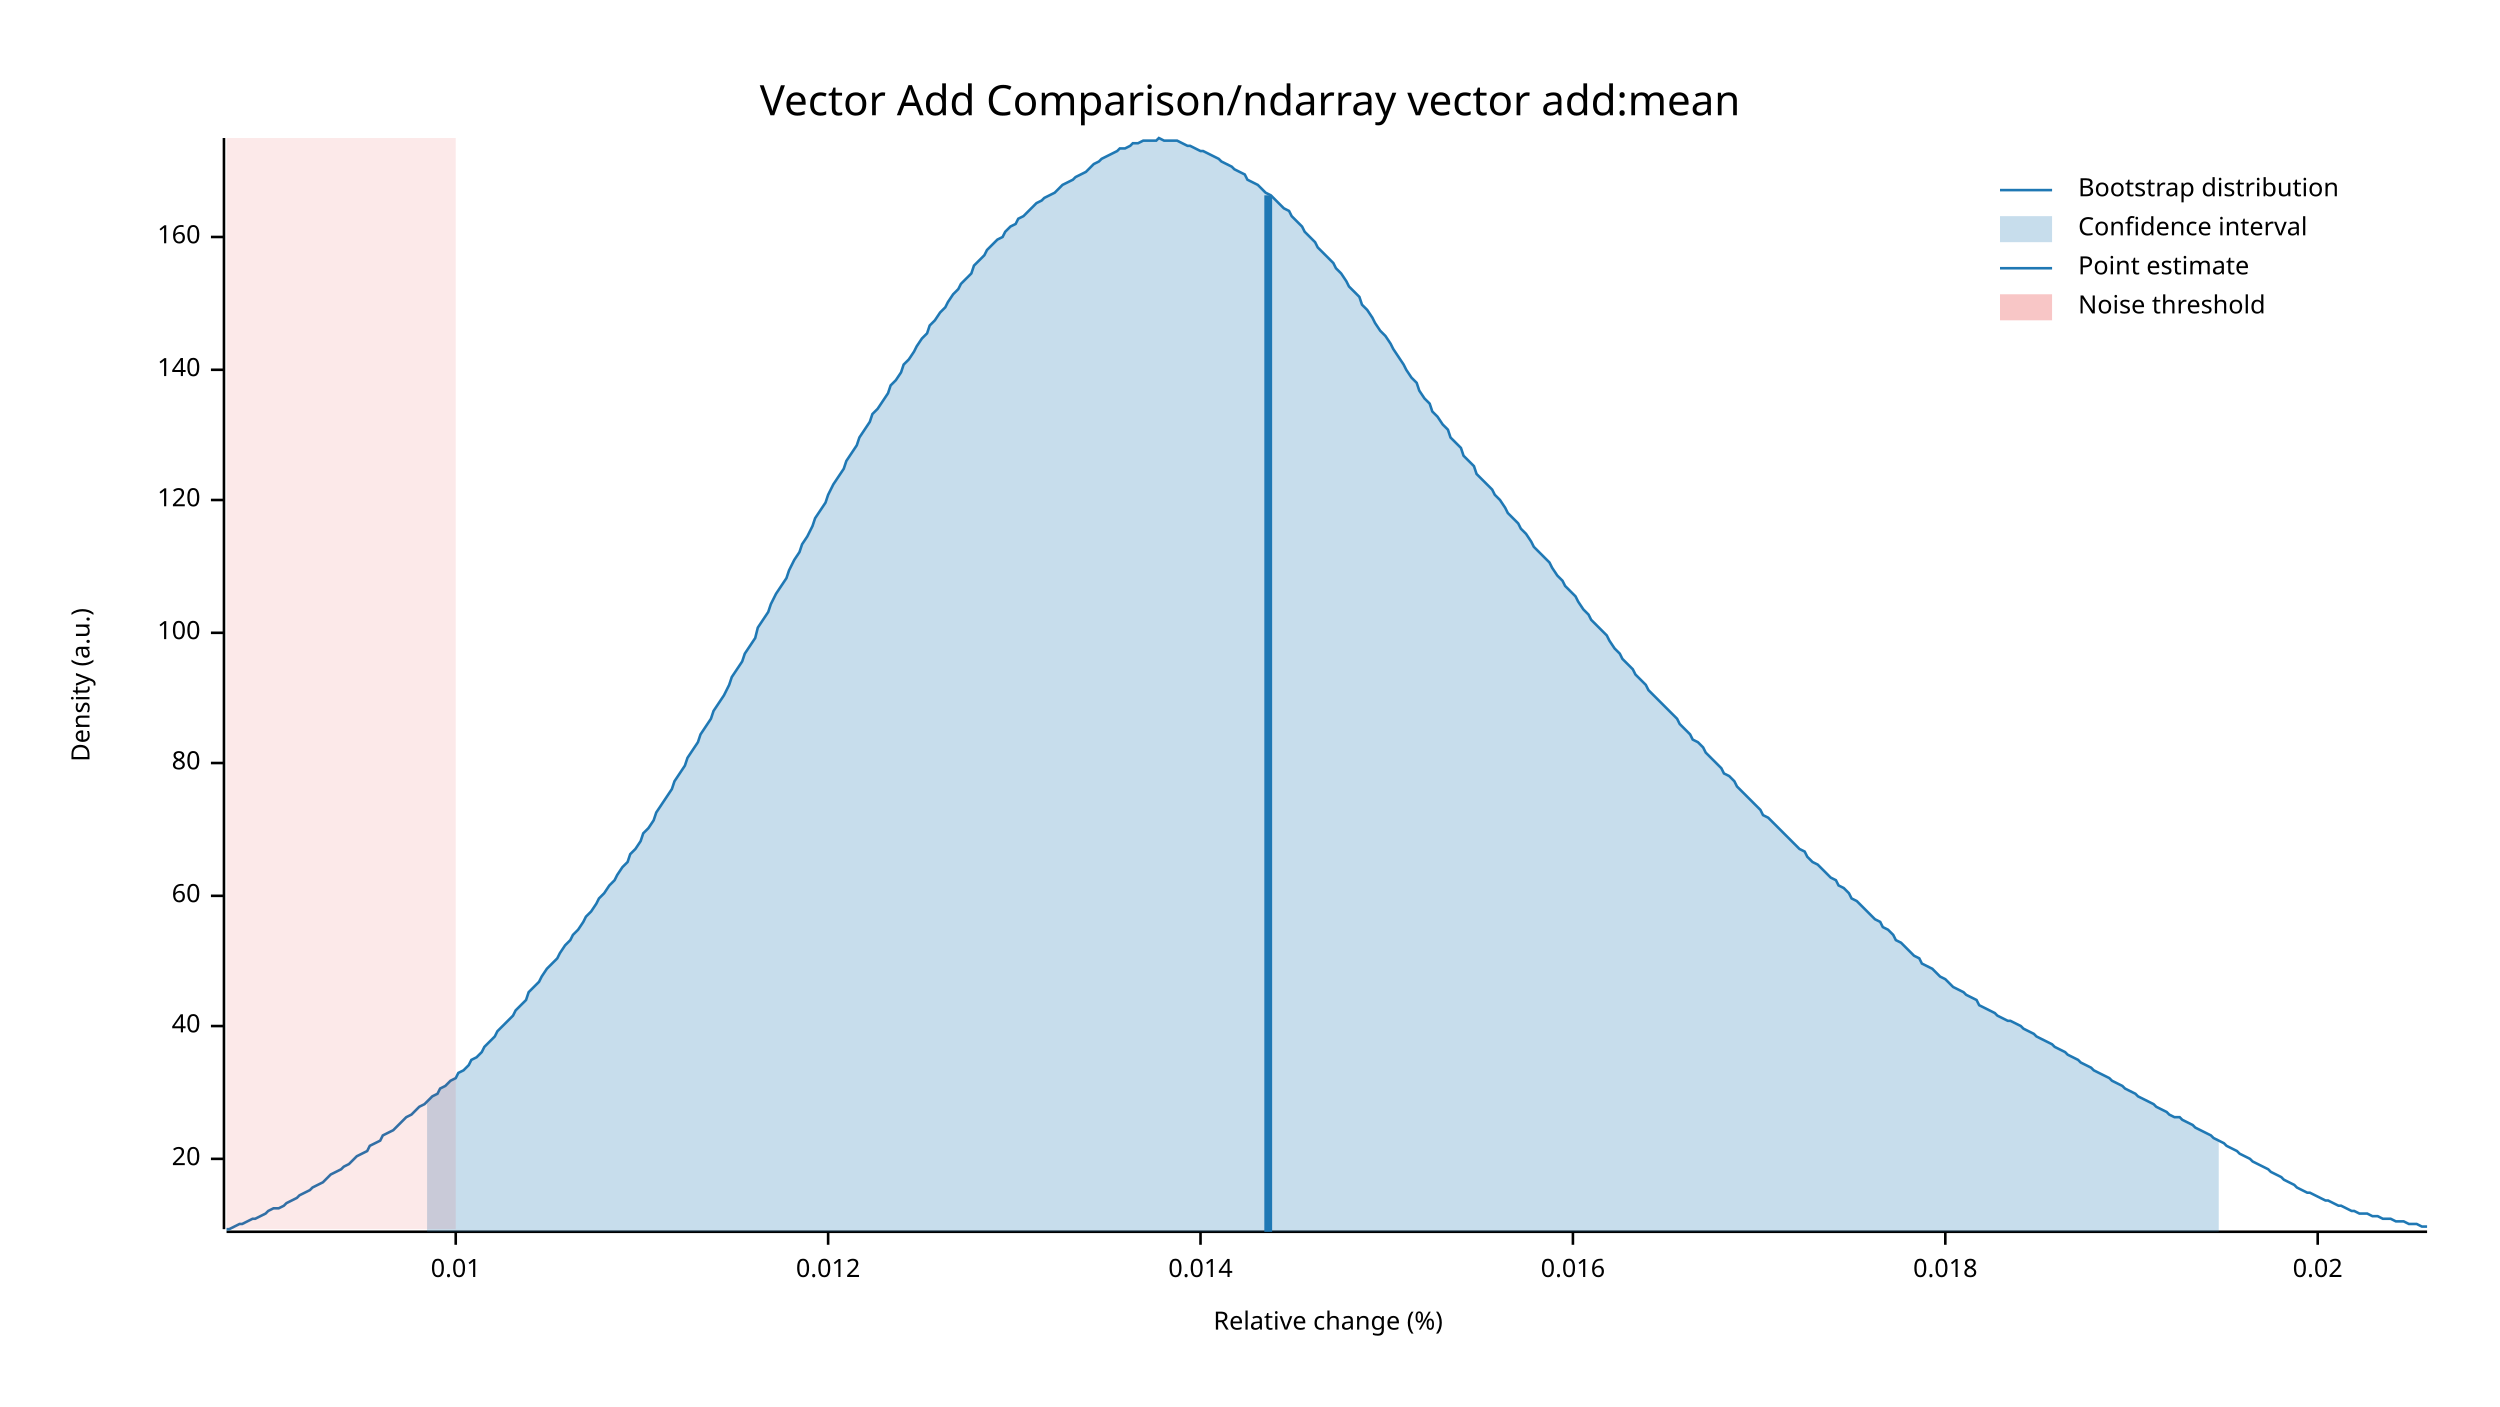
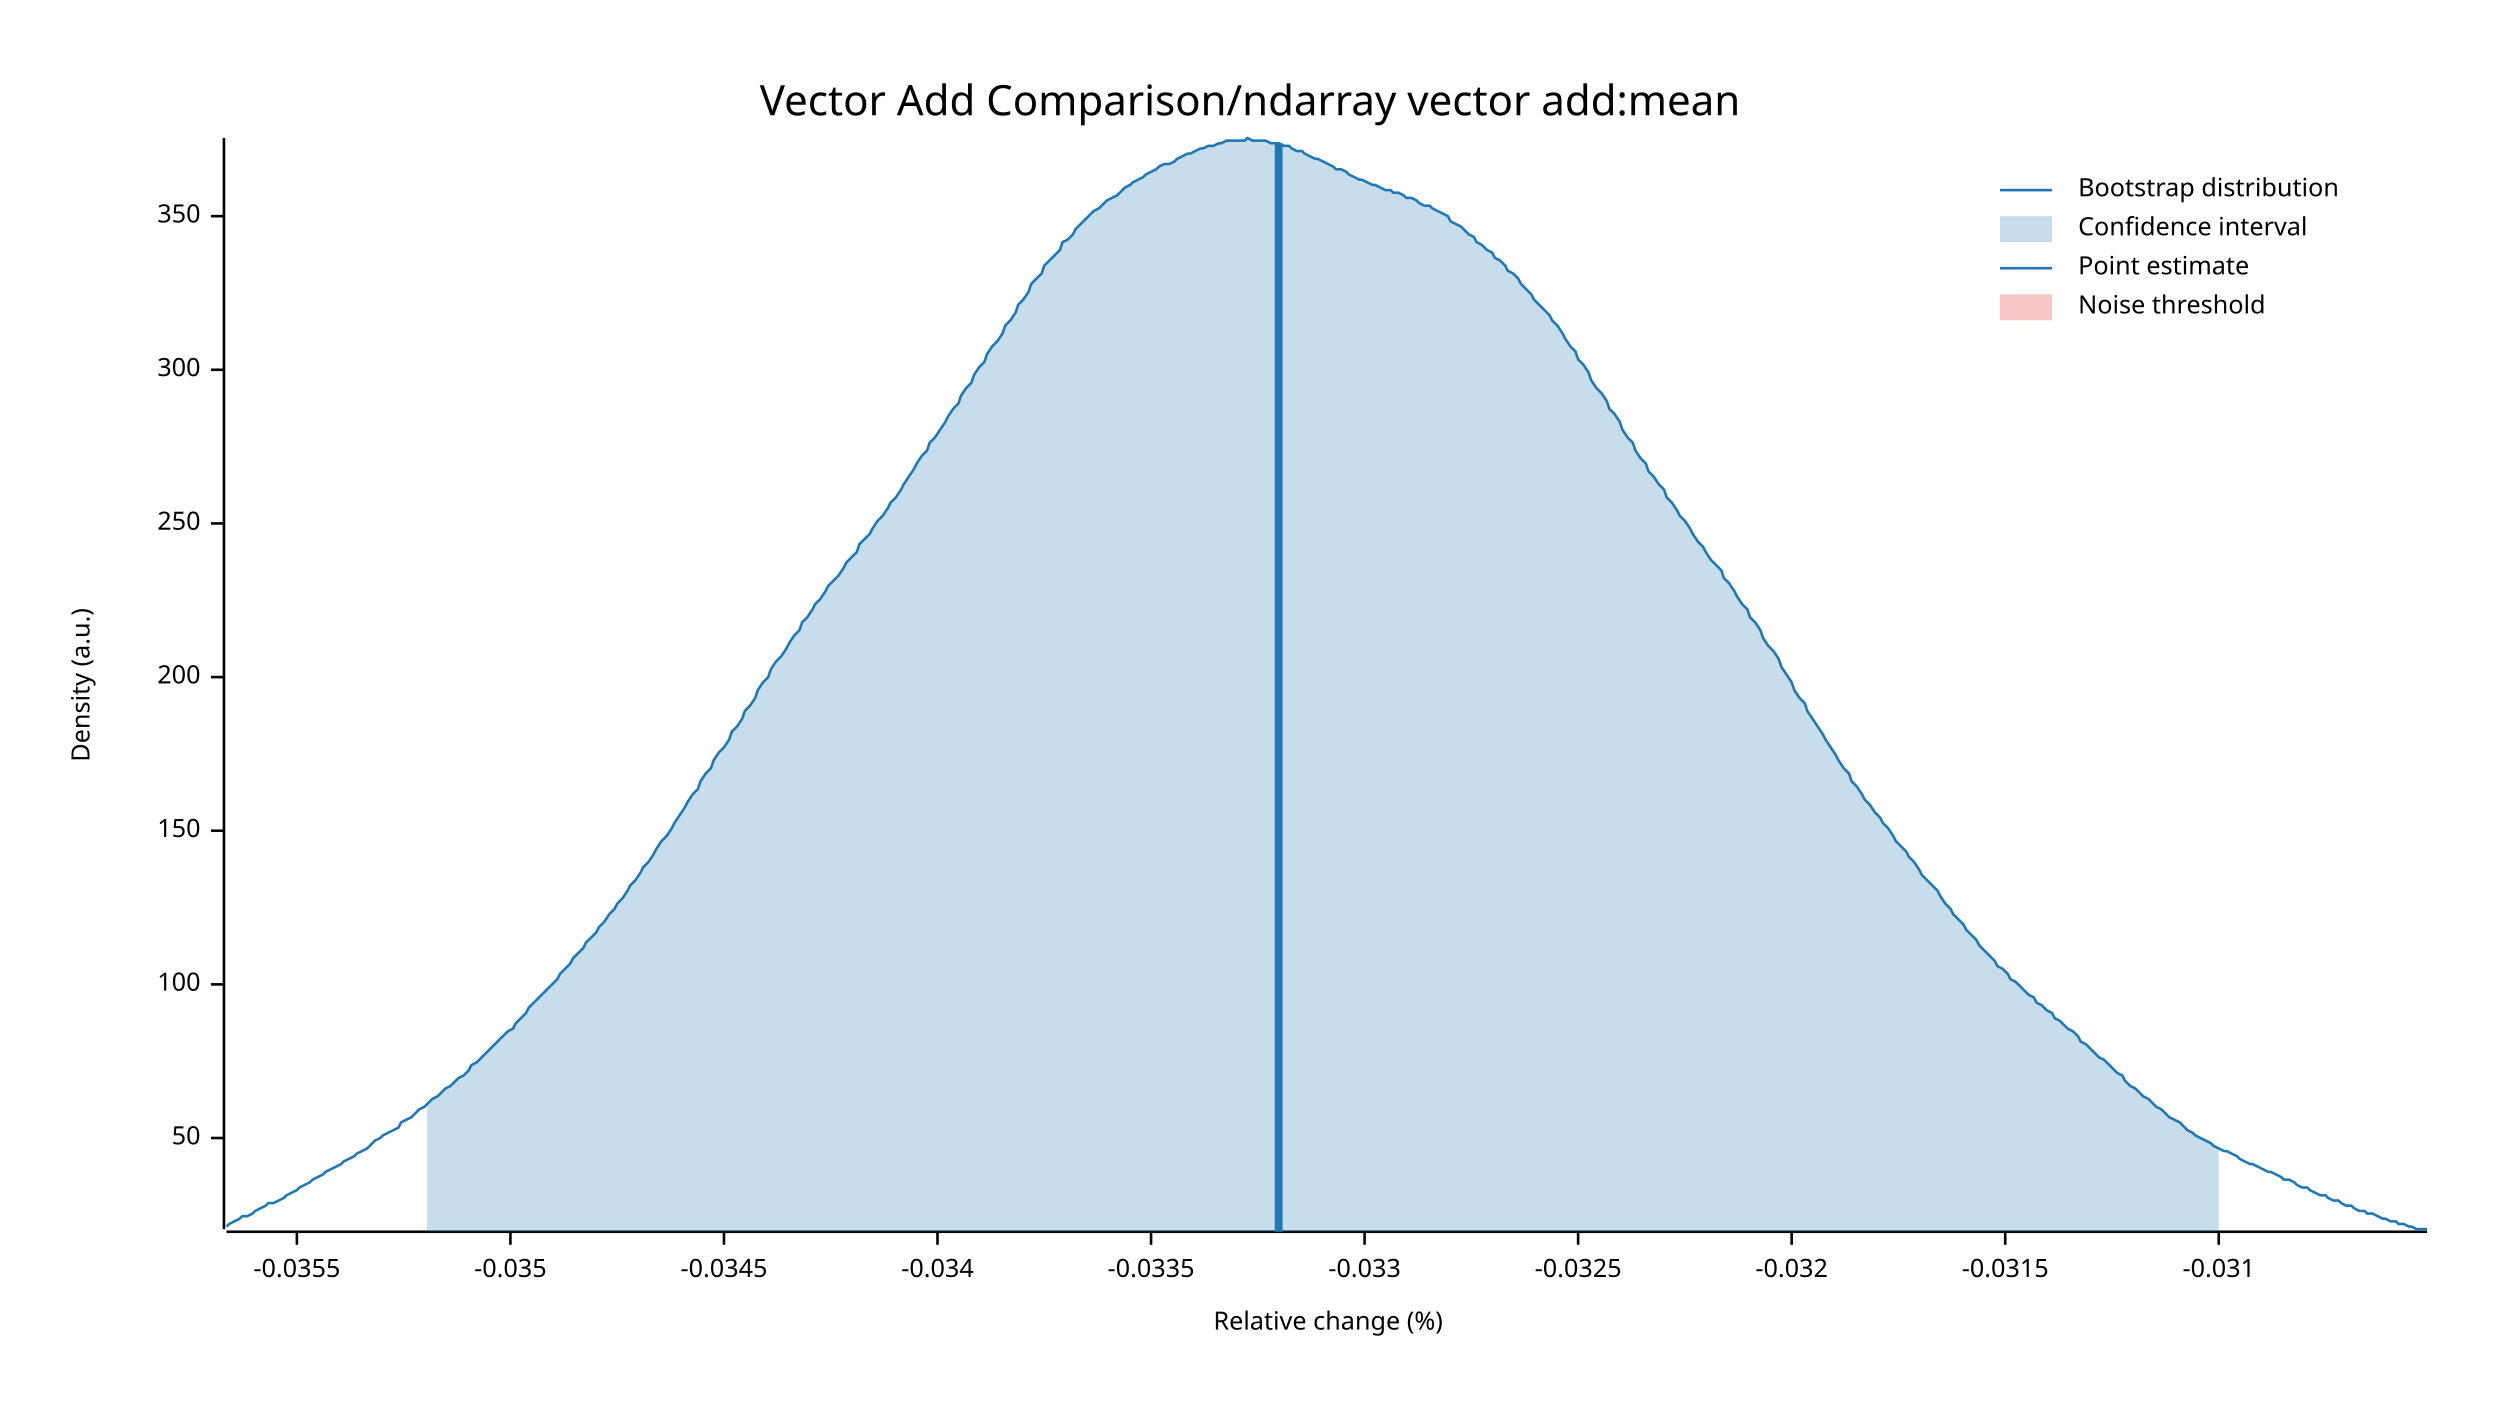
<svg xmlns="http://www.w3.org/2000/svg" width="960" height="540" viewBox="0 0 960 540">
  <text x="480" y="32" dy="0.76em" text-anchor="middle" font-family="sans-serif" font-size="16.129" opacity="1" fill="#000000">
Vector Add Comparison/ndarray vector add:mean
</text>
  <text x="27" y="263" dy="0.76em" text-anchor="middle" font-family="sans-serif" font-size="9.677" opacity="1" fill="#000000" transform="rotate(270, 27, 263)">
Density (a.u.)
</text>
  <text x="510" y="513" dy="-0.5ex" text-anchor="middle" font-family="sans-serif" font-size="9.677" opacity="1" fill="#000000">
Relative change (%)
</text>
  <polyline fill="none" opacity="1" stroke="#000000" stroke-width="1" points="86,53 86,472 " />
-   <text x="77" y="445" dy="0.5ex" text-anchor="end" font-family="sans-serif" font-size="9.677" opacity="1" fill="#000000">
- 20
+   <text x="77" y="437" dy="0.5ex" text-anchor="end" font-family="sans-serif" font-size="9.677" opacity="1" fill="#000000">
+ 50
</text>
-   <polyline fill="none" opacity="1" stroke="#000000" stroke-width="1" points="81,445 86,445 " />
-   <text x="77" y="394" dy="0.5ex" text-anchor="end" font-family="sans-serif" font-size="9.677" opacity="1" fill="#000000">
- 40
- </text>
-   <polyline fill="none" opacity="1" stroke="#000000" stroke-width="1" points="81,394 86,394 " />
-   <text x="77" y="344" dy="0.5ex" text-anchor="end" font-family="sans-serif" font-size="9.677" opacity="1" fill="#000000">
- 60
- </text>
-   <polyline fill="none" opacity="1" stroke="#000000" stroke-width="1" points="81,344 86,344 " />
-   <text x="77" y="293" dy="0.5ex" text-anchor="end" font-family="sans-serif" font-size="9.677" opacity="1" fill="#000000">
- 80
- </text>
-   <polyline fill="none" opacity="1" stroke="#000000" stroke-width="1" points="81,293 86,293 " />
-   <text x="77" y="243" dy="0.5ex" text-anchor="end" font-family="sans-serif" font-size="9.677" opacity="1" fill="#000000">
+   <polyline fill="none" opacity="1" stroke="#000000" stroke-width="1" points="81,437 86,437 " />
+   <text x="77" y="378" dy="0.5ex" text-anchor="end" font-family="sans-serif" font-size="9.677" opacity="1" fill="#000000">
100
</text>
-   <polyline fill="none" opacity="1" stroke="#000000" stroke-width="1" points="81,243 86,243 " />
-   <text x="77" y="192" dy="0.5ex" text-anchor="end" font-family="sans-serif" font-size="9.677" opacity="1" fill="#000000">
- 120
+   <polyline fill="none" opacity="1" stroke="#000000" stroke-width="1" points="81,378 86,378 " />
+   <text x="77" y="319" dy="0.5ex" text-anchor="end" font-family="sans-serif" font-size="9.677" opacity="1" fill="#000000">
+ 150
</text>
-   <polyline fill="none" opacity="1" stroke="#000000" stroke-width="1" points="81,192 86,192 " />
+   <polyline fill="none" opacity="1" stroke="#000000" stroke-width="1" points="81,319 86,319 " />
+   <text x="77" y="260" dy="0.5ex" text-anchor="end" font-family="sans-serif" font-size="9.677" opacity="1" fill="#000000">
+ 200
+ </text>
+   <polyline fill="none" opacity="1" stroke="#000000" stroke-width="1" points="81,260 86,260 " />
+   <text x="77" y="201" dy="0.5ex" text-anchor="end" font-family="sans-serif" font-size="9.677" opacity="1" fill="#000000">
+ 250
+ </text>
+   <polyline fill="none" opacity="1" stroke="#000000" stroke-width="1" points="81,201 86,201 " />
  <text x="77" y="142" dy="0.5ex" text-anchor="end" font-family="sans-serif" font-size="9.677" opacity="1" fill="#000000">
- 140
+ 300
</text>
  <polyline fill="none" opacity="1" stroke="#000000" stroke-width="1" points="81,142 86,142 " />
-   <text x="77" y="91" dy="0.5ex" text-anchor="end" font-family="sans-serif" font-size="9.677" opacity="1" fill="#000000">
- 160
+   <text x="77" y="83" dy="0.5ex" text-anchor="end" font-family="sans-serif" font-size="9.677" opacity="1" fill="#000000">
+ 350
</text>
-   <polyline fill="none" opacity="1" stroke="#000000" stroke-width="1" points="81,91 86,91 " />
+   <polyline fill="none" opacity="1" stroke="#000000" stroke-width="1" points="81,83 86,83 " />
  <polyline fill="none" opacity="1" stroke="#000000" stroke-width="1" points="87,473 932,473 " />
-   <text x="175" y="483" dy="0.76em" text-anchor="middle" font-family="sans-serif" font-size="9.677" opacity="1" fill="#000000">
- 0.01
+   <text x="114" y="483" dy="0.76em" text-anchor="middle" font-family="sans-serif" font-size="9.677" opacity="1" fill="#000000">
+ -0.0355
</text>
-   <polyline fill="none" opacity="1" stroke="#000000" stroke-width="1" points="175,473 175,478 " />
-   <text x="318" y="483" dy="0.76em" text-anchor="middle" font-family="sans-serif" font-size="9.677" opacity="1" fill="#000000">
- 0.012
+   <polyline fill="none" opacity="1" stroke="#000000" stroke-width="1" points="114,473 114,478 " />
+   <text x="196" y="483" dy="0.76em" text-anchor="middle" font-family="sans-serif" font-size="9.677" opacity="1" fill="#000000">
+ -0.035
</text>
-   <polyline fill="none" opacity="1" stroke="#000000" stroke-width="1" points="318,473 318,478 " />
-   <text x="461" y="483" dy="0.76em" text-anchor="middle" font-family="sans-serif" font-size="9.677" opacity="1" fill="#000000">
- 0.014
+   <polyline fill="none" opacity="1" stroke="#000000" stroke-width="1" points="196,473 196,478 " />
+   <text x="278" y="483" dy="0.76em" text-anchor="middle" font-family="sans-serif" font-size="9.677" opacity="1" fill="#000000">
+ -0.0345
</text>
-   <polyline fill="none" opacity="1" stroke="#000000" stroke-width="1" points="461,473 461,478 " />
-   <text x="604" y="483" dy="0.76em" text-anchor="middle" font-family="sans-serif" font-size="9.677" opacity="1" fill="#000000">
- 0.016
+   <polyline fill="none" opacity="1" stroke="#000000" stroke-width="1" points="278,473 278,478 " />
+   <text x="360" y="483" dy="0.76em" text-anchor="middle" font-family="sans-serif" font-size="9.677" opacity="1" fill="#000000">
+ -0.034
</text>
-   <polyline fill="none" opacity="1" stroke="#000000" stroke-width="1" points="604,473 604,478 " />
-   <text x="747" y="483" dy="0.76em" text-anchor="middle" font-family="sans-serif" font-size="9.677" opacity="1" fill="#000000">
- 0.018
+   <polyline fill="none" opacity="1" stroke="#000000" stroke-width="1" points="360,473 360,478 " />
+   <text x="442" y="483" dy="0.76em" text-anchor="middle" font-family="sans-serif" font-size="9.677" opacity="1" fill="#000000">
+ -0.0335
</text>
-   <polyline fill="none" opacity="1" stroke="#000000" stroke-width="1" points="747,473 747,478 " />
-   <text x="890" y="483" dy="0.76em" text-anchor="middle" font-family="sans-serif" font-size="9.677" opacity="1" fill="#000000">
- 0.02
+   <polyline fill="none" opacity="1" stroke="#000000" stroke-width="1" points="442,473 442,478 " />
+   <text x="524" y="483" dy="0.76em" text-anchor="middle" font-family="sans-serif" font-size="9.677" opacity="1" fill="#000000">
+ -0.033
</text>
-   <polyline fill="none" opacity="1" stroke="#000000" stroke-width="1" points="890,473 890,478 " />
-   <polyline fill="none" opacity="1" stroke="#1F78B4" stroke-width="1" points="87,472 88,472 90,471 92,470 93,470 95,469 97,468 98,468 100,467 102,466 103,465 105,464 107,464 109,463 110,462 112,461 114,460 115,459 117,458 119,457 120,456 122,455 124,454 125,453 127,451 129,450 131,449 132,448 134,447 136,445 137,444 139,443 141,442 142,440 144,439 146,438 147,436 149,435 151,434 153,432 154,431 156,429 158,428 159,427 161,425 163,424 164,423 166,421 168,420 169,418 171,417 173,415 175,414 176,412 178,411 180,409 181,407 183,406 185,404 186,402 188,400 190,398 191,396 193,394 195,392 197,390 198,388 200,386 202,384 203,381 205,379 207,377 208,375 210,372 212,370 214,368 215,366 217,363 219,361 220,359 222,357 224,354 225,352 227,350 229,347 230,345 232,343 234,340 236,338 237,336 239,333 241,331 242,328 244,326 246,323 247,320 249,318 251,315 252,312 254,309 256,306 258,303 259,300 261,297 263,294 264,291 266,288 268,285 269,282 271,279 273,276 274,273 276,270 278,267 280,263 281,260 283,257 285,254 286,251 288,248 290,245 291,241 293,238 295,235 296,232 298,228 300,225 302,222 303,219 305,215 307,212 308,209 310,206 312,202 313,199 315,196 317,193 318,190 320,186 322,183 324,180 325,177 327,174 329,171 330,168 332,165 334,162 335,159 337,157 339,154 341,151 342,148 344,146 346,143 347,140 349,138 351,135 352,133 354,130 356,128 357,125 359,123 361,120 363,118 364,116 366,113 368,111 369,109 371,107 373,105 374,102 376,100 378,98 379,96 381,94 383,92 385,91 386,89 388,87 390,86 391,84 393,83 395,81 396,80 398,78 400,77 401,76 403,75 405,74 407,72 408,71 410,70 412,69 413,68 415,67 417,66 418,65 420,63 422,62 423,61 425,60 427,59 429,58 430,57 432,57 434,56 435,55 437,55 439,54 440,54 442,54 444,54 445,53 447,54 449,54 451,54 452,54 454,55 456,56 457,56 459,57 461,58 462,58 464,59 466,60 468,61 469,62 471,63 473,64 474,65 476,66 478,67 479,69 481,70 483,71 484,72 486,74 488,75 490,77 491,78 493,80 495,81 496,83 498,85 500,87 501,89 503,91 505,93 506,95 508,97 510,99 512,101 513,103 515,105 517,108 518,110 520,112 522,114 523,117 525,119 527,122 528,124 530,127 532,129 534,132 535,134 537,137 539,140 540,142 542,145 544,147 545,150 547,153 549,155 550,158 552,160 554,163 556,165 557,168 559,170 561,172 562,175 564,177 566,179 567,182 569,184 571,186 573,188 574,190 576,192 578,195 579,197 581,199 583,201 584,203 586,205 588,208 589,210 591,212 593,214 595,216 596,218 598,221 600,223 601,225 603,227 605,229 606,231 608,234 610,236 611,238 613,240 615,242 617,244 618,246 620,249 622,251 623,253 625,255 627,257 628,259 630,261 632,263 633,265 635,267 637,269 639,271 640,272 642,274 644,276 645,278 647,280 649,282 650,284 652,285 654,287 655,289 657,291 659,293 661,295 662,297 664,298 666,300 667,302 669,304 671,306 672,307 674,309 676,311 677,313 679,314 681,316 683,318 684,319 686,321 688,323 689,324 691,326 693,327 694,329 696,331 698,332 700,334 701,335 703,337 705,338 706,340 708,341 710,343 711,345 713,346 715,348 716,349 718,351 720,353 722,354 723,356 725,357 727,359 728,361 730,362 732,364 733,365 735,367 737,368 738,370 740,371 742,372 744,374 745,375 747,376 749,378 750,379 752,380 754,381 755,382 757,383 759,384 760,386 762,387 764,388 766,389 767,390 769,391 771,392 772,392 774,393 776,394 777,395 779,396 781,397 782,398 784,399 786,400 788,401 789,402 791,403 793,404 794,405 796,406 798,407 799,408 801,409 803,410 804,411 806,412 808,413 810,414 811,415 813,416 815,417 816,418 818,419 820,420 821,421 823,422 825,423 827,424 828,425 830,426 832,427 833,428 835,429 837,429 838,430 840,431 842,432 843,433 845,434 847,435 849,436 850,437 852,438 854,439 855,440 857,441 859,442 860,443 862,444 864,445 865,446 867,447 869,448 871,449 872,450 874,451 876,452 877,453 879,454 881,455 882,456 884,457 886,458 887,458 889,459 891,460 893,461 894,461 896,462 898,463 899,463 901,464 903,465 904,465 906,466 908,466 909,466 911,467 913,467 915,468 916,468 918,468 920,469 921,469 923,469 925,470 926,470 928,470 930,471 932,471 " />
-   <polygon opacity="0.25" fill="#1F78B4" points="164,423 166,421 168,420 169,418 171,417 173,415 175,414 176,412 178,411 180,409 181,407 183,406 185,404 186,402 188,400 190,398 191,396 193,394 195,392 197,390 198,388 200,386 202,384 203,381 205,379 207,377 208,375 210,372 212,370 214,368 215,366 217,363 219,361 220,359 222,357 224,354 225,352 227,350 229,347 230,345 232,343 234,340 236,338 237,336 239,333 241,331 242,328 244,326 246,323 247,320 249,318 251,315 252,312 254,309 256,306 258,303 259,300 261,297 263,294 264,291 266,288 268,285 269,282 271,279 273,276 274,273 276,270 278,267 280,263 281,260 283,257 285,254 286,251 288,248 290,245 291,241 293,238 295,235 296,232 298,228 300,225 302,222 303,219 305,215 307,212 308,209 310,206 312,202 313,199 315,196 317,193 318,190 320,186 322,183 324,180 325,177 327,174 329,171 330,168 332,165 334,162 335,159 337,157 339,154 341,151 342,148 344,146 346,143 347,140 349,138 351,135 352,133 354,130 356,128 357,125 359,123 361,120 363,118 364,116 366,113 368,111 369,109 371,107 373,105 374,102 376,100 378,98 379,96 381,94 383,92 385,91 386,89 388,87 390,86 391,84 393,83 395,81 396,80 398,78 400,77 401,76 403,75 405,74 407,72 408,71 410,70 412,69 413,68 415,67 417,66 418,65 420,63 422,62 423,61 425,60 427,59 429,58 430,57 432,57 434,56 435,55 437,55 439,54 440,54 442,54 444,54 445,53 447,54 449,54 451,54 452,54 454,55 456,56 457,56 459,57 461,58 462,58 464,59 466,60 468,61 469,62 471,63 473,64 474,65 476,66 478,67 479,69 481,70 483,71 484,72 486,74 488,75 490,77 491,78 493,80 495,81 496,83 498,85 500,87 501,89 503,91 505,93 506,95 508,97 510,99 512,101 513,103 515,105 517,108 518,110 520,112 522,114 523,117 525,119 527,122 528,124 530,127 532,129 534,132 535,134 537,137 539,140 540,142 542,145 544,147 545,150 547,153 549,155 550,158 552,160 554,163 556,165 557,168 559,170 561,172 562,175 564,177 566,179 567,182 569,184 571,186 573,188 574,190 576,192 578,195 579,197 581,199 583,201 584,203 586,205 588,208 589,210 591,212 593,214 595,216 596,218 598,221 600,223 601,225 603,227 605,229 606,231 608,234 610,236 611,238 613,240 615,242 617,244 618,246 620,249 622,251 623,253 625,255 627,257 628,259 630,261 632,263 633,265 635,267 637,269 639,271 640,272 642,274 644,276 645,278 647,280 649,282 650,284 652,285 654,287 655,289 657,291 659,293 661,295 662,297 664,298 666,300 667,302 669,304 671,306 672,307 674,309 676,311 677,313 679,314 681,316 683,318 684,319 686,321 688,323 689,324 691,326 693,327 694,329 696,331 698,332 700,334 701,335 703,337 705,338 706,340 708,341 710,343 711,345 713,346 715,348 716,349 718,351 720,353 722,354 723,356 725,357 727,359 728,361 730,362 732,364 733,365 735,367 737,368 738,370 740,371 742,372 744,374 745,375 747,376 749,378 750,379 752,380 754,381 755,382 757,383 759,384 760,386 762,387 764,388 766,389 767,390 769,391 771,392 772,392 774,393 776,394 777,395 779,396 781,397 782,398 784,399 786,400 788,401 789,402 791,403 793,404 794,405 796,406 798,407 799,408 801,409 803,410 804,411 806,412 808,413 810,414 811,415 813,416 815,417 816,418 818,419 820,420 821,421 823,422 825,423 827,424 828,425 830,426 832,427 833,428 835,429 837,429 838,430 840,431 842,432 843,433 845,434 847,435 849,436 850,437 852,438 852,473 164,473 " />
-   <polyline fill="none" opacity="1" stroke="#1F78B4" stroke-width="3" points="487,473 487,75 " />
-   <rect x="87" y="53" width="88" height="419" opacity="0.1" fill="#E31A1C" stroke="none" />
+   <polyline fill="none" opacity="1" stroke="#000000" stroke-width="1" points="524,473 524,478 " />
+   <text x="606" y="483" dy="0.76em" text-anchor="middle" font-family="sans-serif" font-size="9.677" opacity="1" fill="#000000">
+ -0.0325
+ </text>
+   <polyline fill="none" opacity="1" stroke="#000000" stroke-width="1" points="606,473 606,478 " />
+   <text x="688" y="483" dy="0.76em" text-anchor="middle" font-family="sans-serif" font-size="9.677" opacity="1" fill="#000000">
+ -0.032
+ </text>
+   <polyline fill="none" opacity="1" stroke="#000000" stroke-width="1" points="688,473 688,478 " />
+   <text x="770" y="483" dy="0.76em" text-anchor="middle" font-family="sans-serif" font-size="9.677" opacity="1" fill="#000000">
+ -0.0315
+ </text>
+   <polyline fill="none" opacity="1" stroke="#000000" stroke-width="1" points="770,473 770,478 " />
+   <text x="852" y="483" dy="0.76em" text-anchor="middle" font-family="sans-serif" font-size="9.677" opacity="1" fill="#000000">
+ -0.031
+ </text>
+   <polyline fill="none" opacity="1" stroke="#000000" stroke-width="1" points="852,473 852,478 " />
+   <polyline fill="none" opacity="1" stroke="#1F78B4" stroke-width="1" points="87,471 88,470 90,469 92,468 93,467 95,467 97,466 98,465 100,464 102,463 103,462 105,462 107,461 109,460 110,459 112,458 114,457 115,456 117,455 119,454 120,453 122,452 124,451 125,450 127,449 129,448 131,447 132,446 134,445 136,444 137,443 139,442 141,441 142,440 144,438 146,437 147,436 149,435 151,434 153,433 154,431 156,430 158,429 159,428 161,426 163,425 164,424 166,422 168,421 169,420 171,418 173,417 175,415 176,414 178,413 180,411 181,409 183,408 185,406 186,405 188,403 190,401 191,400 193,398 195,396 197,395 198,393 200,391 202,389 203,387 205,385 207,383 208,382 210,380 212,378 214,376 215,374 217,372 219,370 220,368 222,366 224,364 225,362 227,360 229,358 230,356 232,354 234,351 236,349 237,347 239,345 241,342 242,340 244,338 246,335 247,333 249,331 251,328 252,326 254,323 256,321 258,318 259,316 261,313 263,310 264,308 266,305 268,303 269,300 271,297 273,295 274,292 276,289 278,287 280,284 281,281 283,279 285,276 286,273 288,271 290,268 291,265 293,262 295,260 296,257 298,254 300,252 302,249 303,247 305,244 307,242 308,239 310,237 312,234 313,232 315,230 317,227 318,225 320,223 322,221 324,218 325,216 327,214 329,212 330,209 332,207 334,205 335,203 337,200 339,198 341,195 342,193 344,191 346,188 347,186 349,183 351,180 352,178 354,175 356,173 357,170 359,168 361,165 363,162 364,160 366,157 368,155 369,152 371,149 373,147 374,144 376,141 378,139 379,136 381,133 383,131 385,128 386,125 388,123 390,120 391,117 393,115 395,112 396,109 398,107 400,105 401,102 403,100 405,98 407,96 408,93 410,92 412,90 413,88 415,86 417,84 418,83 420,81 422,80 423,79 425,77 427,76 429,75 430,74 432,72 434,71 435,70 437,69 439,68 440,67 442,66 444,65 445,64 447,63 449,63 451,62 452,61 454,60 456,59 457,59 459,58 461,57 462,57 464,56 466,56 468,55 469,55 471,54 473,54 474,54 476,54 478,54 479,53 481,54 483,54 484,54 486,54 488,55 490,55 491,55 493,56 495,56 496,57 498,58 500,58 501,59 503,60 505,61 506,61 508,62 510,63 512,64 513,65 515,65 517,66 518,67 520,68 522,69 523,69 525,70 527,71 528,71 530,72 532,73 534,73 535,74 537,74 539,75 540,76 542,76 544,77 545,78 547,79 549,79 550,80 552,81 554,82 556,83 557,85 559,86 561,87 562,88 564,90 566,91 567,93 569,94 571,96 573,97 574,99 576,100 578,102 579,104 581,105 583,107 584,109 586,111 588,113 589,115 591,117 593,119 595,121 596,123 598,125 600,128 601,130 603,133 605,135 606,138 608,140 610,143 611,146 613,149 615,151 617,154 618,157 620,159 622,162 623,165 625,168 627,170 628,173 630,176 632,178 633,181 635,183 637,186 639,188 640,191 642,193 644,196 645,198 647,200 649,203 650,205 652,208 654,210 655,212 657,215 659,217 661,219 662,222 664,224 666,227 667,229 669,232 671,234 672,237 674,239 676,242 677,245 679,248 681,250 683,253 684,256 686,259 688,262 689,265 691,268 693,270 694,273 696,276 698,279 700,282 701,284 703,287 705,290 706,292 708,295 710,297 711,300 713,302 715,305 716,307 718,309 720,312 722,314 723,316 725,318 727,321 728,323 730,325 732,327 733,329 735,331 737,334 738,336 740,338 742,340 744,342 745,344 747,347 749,349 750,351 752,353 754,355 755,357 757,359 759,361 760,363 762,365 764,367 766,369 767,371 769,372 771,374 772,376 774,377 776,379 777,380 779,382 781,383 782,385 784,386 786,388 788,389 789,391 791,392 793,394 794,395 796,396 798,398 799,400 801,401 803,403 804,404 806,406 808,407 810,409 811,410 813,412 815,413 816,415 818,417 820,418 821,419 823,421 825,422 827,424 828,425 830,426 832,428 833,429 835,430 837,431 838,432 840,434 842,435 843,436 845,437 847,438 849,439 850,440 852,441 854,442 855,442 857,443 859,444 860,445 862,446 864,447 865,447 867,448 869,449 871,450 872,450 874,451 876,452 877,453 879,453 881,454 882,455 884,456 886,456 887,457 889,458 891,459 893,459 894,460 896,461 898,461 899,462 901,463 903,463 904,464 906,465 908,465 909,466 911,466 913,467 915,468 916,468 918,469 920,469 921,470 923,470 925,471 926,471 928,472 930,472 932,472 " />
+   <polygon opacity="0.25" fill="#1F78B4" points="164,424 166,422 168,421 169,420 171,418 173,417 175,415 176,414 178,413 180,411 181,409 183,408 185,406 186,405 188,403 190,401 191,400 193,398 195,396 197,395 198,393 200,391 202,389 203,387 205,385 207,383 208,382 210,380 212,378 214,376 215,374 217,372 219,370 220,368 222,366 224,364 225,362 227,360 229,358 230,356 232,354 234,351 236,349 237,347 239,345 241,342 242,340 244,338 246,335 247,333 249,331 251,328 252,326 254,323 256,321 258,318 259,316 261,313 263,310 264,308 266,305 268,303 269,300 271,297 273,295 274,292 276,289 278,287 280,284 281,281 283,279 285,276 286,273 288,271 290,268 291,265 293,262 295,260 296,257 298,254 300,252 302,249 303,247 305,244 307,242 308,239 310,237 312,234 313,232 315,230 317,227 318,225 320,223 322,221 324,218 325,216 327,214 329,212 330,209 332,207 334,205 335,203 337,200 339,198 341,195 342,193 344,191 346,188 347,186 349,183 351,180 352,178 354,175 356,173 357,170 359,168 361,165 363,162 364,160 366,157 368,155 369,152 371,149 373,147 374,144 376,141 378,139 379,136 381,133 383,131 385,128 386,125 388,123 390,120 391,117 393,115 395,112 396,109 398,107 400,105 401,102 403,100 405,98 407,96 408,93 410,92 412,90 413,88 415,86 417,84 418,83 420,81 422,80 423,79 425,77 427,76 429,75 430,74 432,72 434,71 435,70 437,69 439,68 440,67 442,66 444,65 445,64 447,63 449,63 451,62 452,61 454,60 456,59 457,59 459,58 461,57 462,57 464,56 466,56 468,55 469,55 471,54 473,54 474,54 476,54 478,54 479,53 481,54 483,54 484,54 486,54 488,55 490,55 491,55 493,56 495,56 496,57 498,58 500,58 501,59 503,60 505,61 506,61 508,62 510,63 512,64 513,65 515,65 517,66 518,67 520,68 522,69 523,69 525,70 527,71 528,71 530,72 532,73 534,73 535,74 537,74 539,75 540,76 542,76 544,77 545,78 547,79 549,79 550,80 552,81 554,82 556,83 557,85 559,86 561,87 562,88 564,90 566,91 567,93 569,94 571,96 573,97 574,99 576,100 578,102 579,104 581,105 583,107 584,109 586,111 588,113 589,115 591,117 593,119 595,121 596,123 598,125 600,128 601,130 603,133 605,135 606,138 608,140 610,143 611,146 613,149 615,151 617,154 618,157 620,159 622,162 623,165 625,168 627,170 628,173 630,176 632,178 633,181 635,183 637,186 639,188 640,191 642,193 644,196 645,198 647,200 649,203 650,205 652,208 654,210 655,212 657,215 659,217 661,219 662,222 664,224 666,227 667,229 669,232 671,234 672,237 674,239 676,242 677,245 679,248 681,250 683,253 684,256 686,259 688,262 689,265 691,268 693,270 694,273 696,276 698,279 700,282 701,284 703,287 705,290 706,292 708,295 710,297 711,300 713,302 715,305 716,307 718,309 720,312 722,314 723,316 725,318 727,321 728,323 730,325 732,327 733,329 735,331 737,334 738,336 740,338 742,340 744,342 745,344 747,347 749,349 750,351 752,353 754,355 755,357 757,359 759,361 760,363 762,365 764,367 766,369 767,371 769,372 771,374 772,376 774,377 776,379 777,380 779,382 781,383 782,385 784,386 786,388 788,389 789,391 791,392 793,394 794,395 796,396 798,398 799,400 801,401 803,403 804,404 806,406 808,407 810,409 811,410 813,412 815,413 816,415 818,417 820,418 821,419 823,421 825,422 827,424 828,425 830,426 832,428 833,429 835,430 837,431 838,432 840,434 842,435 843,436 845,437 847,438 849,439 850,440 852,441 852,473 164,473 " />
+   <polyline fill="none" opacity="1" stroke="#1F78B4" stroke-width="3" points="491,473 491,55 " />
+   <rect x="509" y="53" width="0" height="419" opacity="0.1" fill="#E31A1C" stroke="none" />
  <text x="798" y="68" dy="0.76em" text-anchor="start" font-family="sans-serif" font-size="9.677" opacity="1" fill="#000000">
Bootstrap distribution
</text>
  <text x="798" y="83" dy="0.76em" text-anchor="start" font-family="sans-serif" font-size="9.677" opacity="1" fill="#000000">
Confidence interval
</text>
  <text x="798" y="98" dy="0.76em" text-anchor="start" font-family="sans-serif" font-size="9.677" opacity="1" fill="#000000">
Point estimate
</text>
  <text x="798" y="113" dy="0.76em" text-anchor="start" font-family="sans-serif" font-size="9.677" opacity="1" fill="#000000">
Noise threshold
</text>
  <polyline fill="none" opacity="1" stroke="#1F78B4" stroke-width="1" points="768,73 788,73 " />
  <rect x="768" y="83" width="20" height="10" opacity="0.25" fill="#1F78B4" stroke="none" />
  <polyline fill="none" opacity="1" stroke="#1F78B4" stroke-width="1" points="768,103 788,103 " />
  <rect x="768" y="113" width="20" height="10" opacity="0.25" fill="#E31A1C" stroke="none" />
</svg>
